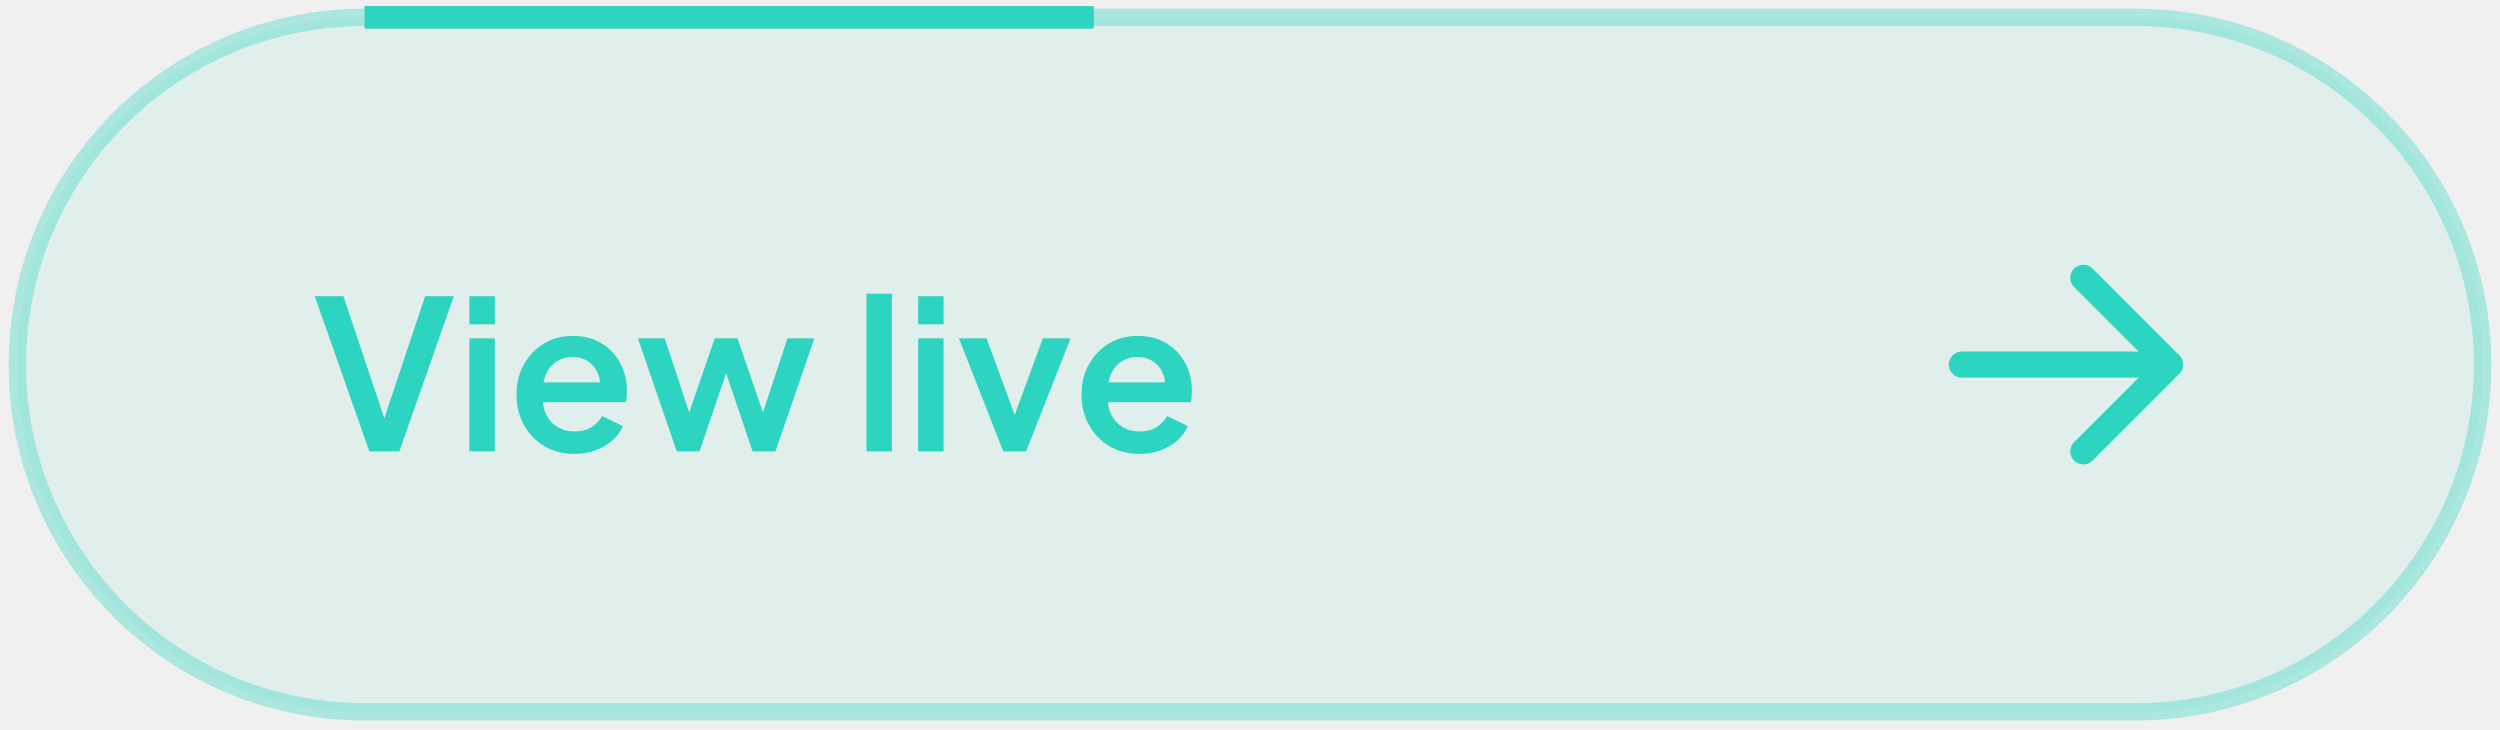
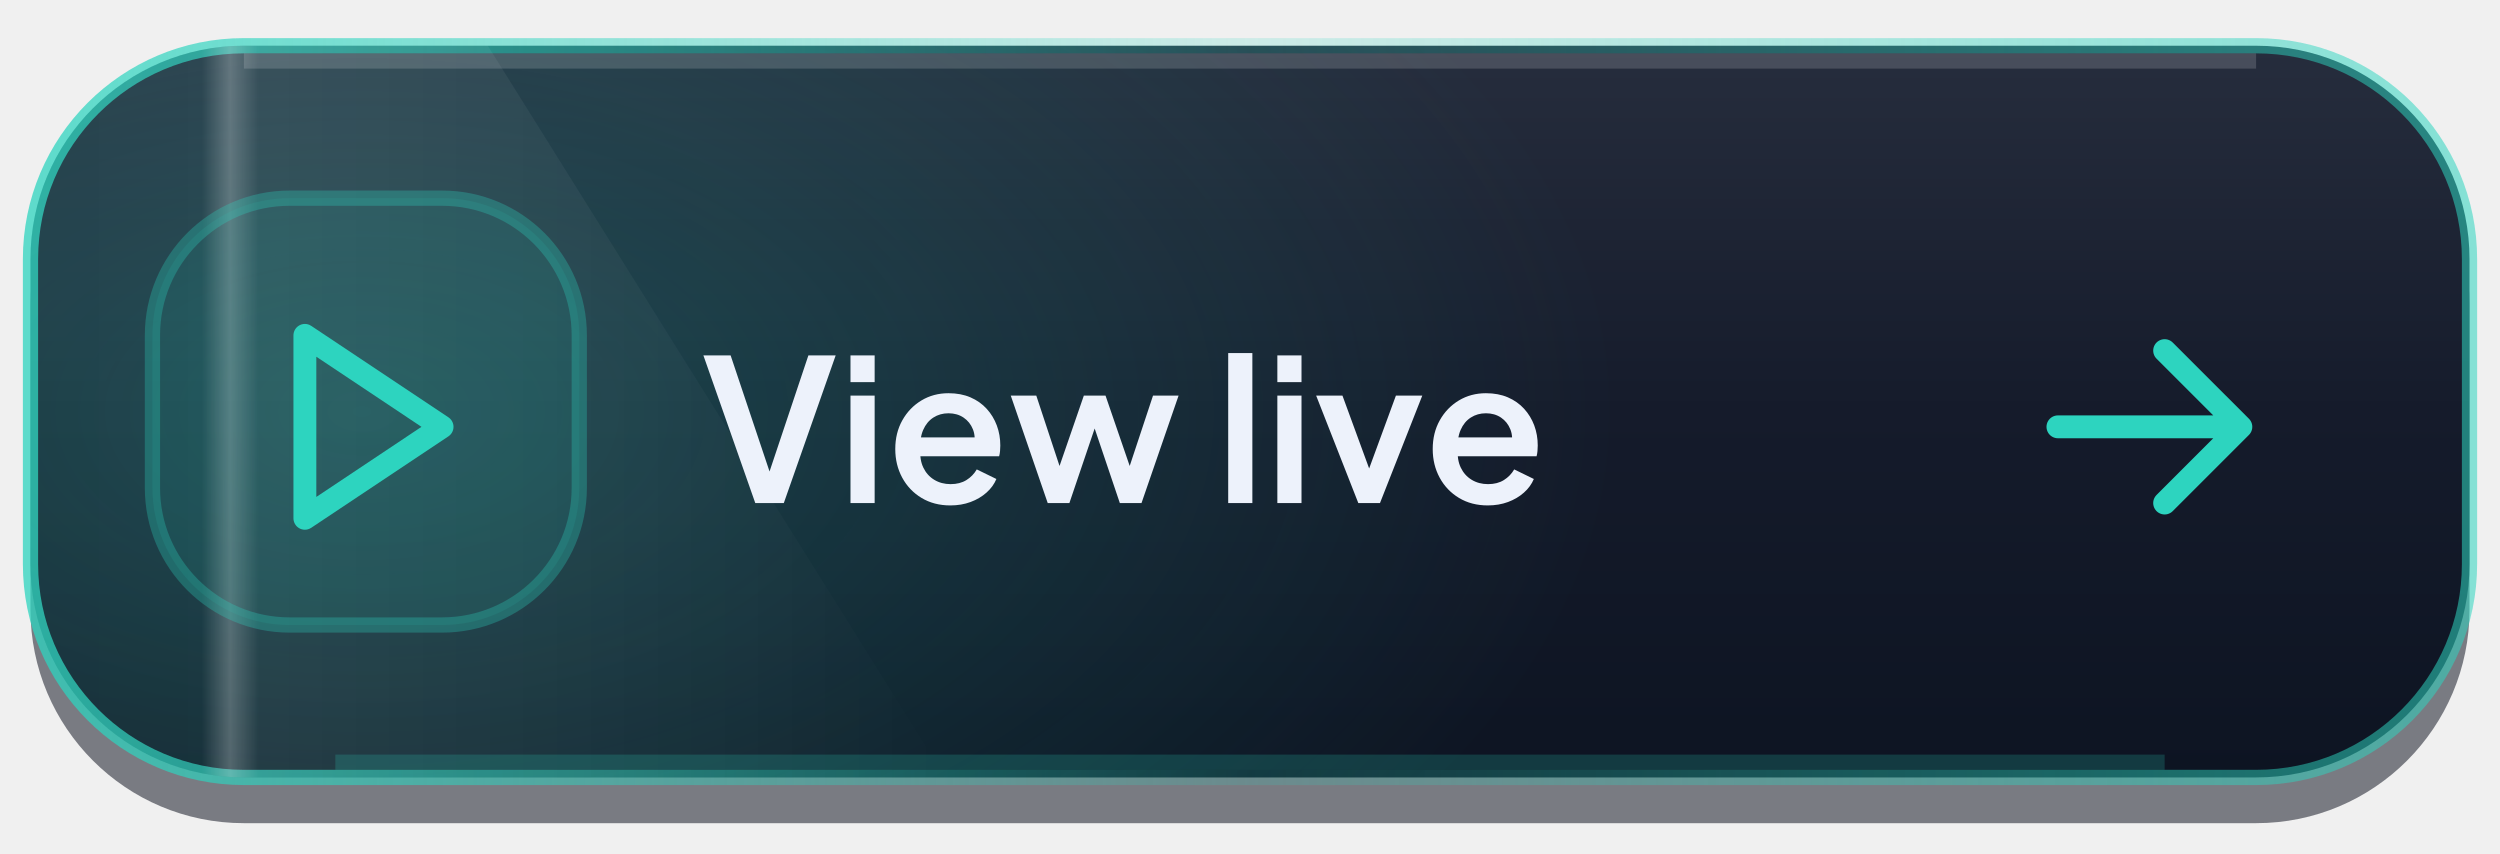
- <svg xmlns="http://www.w3.org/2000/svg" width="144" height="42" viewBox="0 0 144 42" role="img">
-   <style>@keyframes flow{to{stroke-dashoffset:-400}}@keyframes arrow{0%,60%,100%{transform:translateX(0)}75%{transform:translateX(3px)}}.edge{animation:flow 10s linear infinite}.arrow{animation:arrow 5s ease-in-out infinite}@media(prefers-reduced-motion:reduce){*{animation:none!important}}</style>
-   <rect x="1" y="1" width="142" height="40" rx="20" fill="#2DD4BF" fill-opacity=".08" stroke="#2DD4BF" stroke-opacity=".35" />
-   <rect class="edge" x="1" y="1" width="142" height="40" rx="20" fill="none" stroke="#2DD4BF" stroke-width="1.3" stroke-dasharray="42 358" />
-   <g fill="#2DD4BF" aria-label="View live">
-     <path d="M21.273 26.0 18.132 17.06H19.78L22.3 24.578H21.974L24.489 17.06H26.142L23.001 26.0ZM27.039 26.0V19.493H28.502V26.0ZM27.039 18.68V17.06H28.502V18.68ZM33.086 26.144Q32.096 26.144 31.343 25.691Q30.591 25.238 30.171 24.462Q29.751 23.687 29.751 22.73Q29.751 21.75 30.178 20.989Q30.605 20.228 31.333 19.788Q32.061 19.349 32.974 19.349Q33.723 19.349 34.303 19.599Q34.883 19.85 35.285 20.292Q35.688 20.733 35.9 21.302Q36.111 21.87 36.111 22.514Q36.111 22.679 36.095 22.852Q36.08 23.024 36.041 23.165H30.934V22.025H35.209L34.515 22.55Q34.63 21.98 34.451 21.533Q34.272 21.086 33.886 20.825Q33.499 20.564 32.974 20.564Q32.457 20.564 32.056 20.823Q31.654 21.083 31.441 21.57Q31.229 22.056 31.273 22.742Q31.221 23.375 31.448 23.851Q31.675 24.328 32.108 24.591Q32.541 24.854 33.1 24.854Q33.666 24.854 34.06 24.608Q34.453 24.362 34.686 23.963L35.874 24.544Q35.682 25.006 35.275 25.368Q34.867 25.73 34.31 25.937Q33.753 26.144 33.086 26.144ZM38.982 26.0 36.744 19.493H38.289L39.963 24.558L39.423 24.551L41.169 19.493H42.482L44.22 24.551L43.68 24.558L45.359 19.493H46.907L44.661 26.0H43.349L41.583 20.77H42.068L40.294 26.0ZM49.911 26.0V16.916H51.374V26.0ZM52.887 26.0V19.493H54.35V26.0ZM52.887 18.68V17.06H54.35V18.68ZM57.789 26.0 55.236 19.493H56.829L58.739 24.706H58.152L60.066 19.493H61.664L59.102 26.0ZM65.63 26.144Q64.639 26.144 63.887 25.691Q63.135 25.238 62.715 24.462Q62.295 23.687 62.295 22.73Q62.295 21.75 62.722 20.989Q63.149 20.228 63.877 19.788Q64.605 19.349 65.519 19.349Q66.267 19.349 66.847 19.599Q67.427 19.85 67.829 20.292Q68.232 20.733 68.444 21.302Q68.655 21.87 68.655 22.514Q68.655 22.679 68.639 22.852Q68.624 23.024 68.585 23.165H63.479V22.025H67.754L67.059 22.55Q67.175 21.98 66.995 21.533Q66.816 21.086 66.43 20.825Q66.044 20.564 65.519 20.564Q65.001 20.564 64.6 20.823Q64.199 21.083 63.986 21.57Q63.773 22.056 63.818 22.742Q63.765 23.375 63.992 23.851Q64.22 24.328 64.652 24.591Q65.085 24.854 65.645 24.854Q66.21 24.854 66.604 24.608Q66.998 24.362 67.23 23.963L68.418 24.544Q68.226 25.006 67.819 25.368Q67.412 25.73 66.854 25.937Q66.297 26.144 65.63 26.144Z" />
+ <svg xmlns="http://www.w3.org/2000/svg" width="164" height="56" viewBox="0 0 164 56" role="img">
+   <defs>
+     <linearGradient id="surface" x1="0" y1="0" x2="0" y2="1">
+       <stop stop-color="#262D3D" />
+       <stop offset=".5" stop-color="#151B2B" />
+       <stop offset="1" stop-color="#0D1422" />
+     </linearGradient>
+     <linearGradient id="edge">
+       <stop stop-color="#2DD4BF" stop-opacity=".75" />
+       <stop offset=".5" stop-color="#2DD4BF" stop-opacity=".18" />
+       <stop offset="1" stop-color="#2DD4BF" stop-opacity=".55" />
+     </linearGradient>
+     <radialGradient id="light">
+       <stop stop-color="#2DD4BF" stop-opacity=".24" />
+       <stop offset="1" stop-color="#2DD4BF" stop-opacity="0" />
+     </radialGradient>
+     <linearGradient id="sweep">
+       <stop stop-color="white" stop-opacity="0" />
+       <stop offset=".48" stop-color="white" stop-opacity=".03" />
+       <stop offset=".5" stop-color="white" stop-opacity=".28" />
+       <stop offset=".52" stop-color="white" stop-opacity=".08" />
+       <stop offset="1" stop-color="white" stop-opacity="0" />
+     </linearGradient>
+     <clipPath id="clip">
+       <rect x="2" y="3" width="160" height="48" rx="14" />
+     </clipPath>
+   </defs>
+   <style>@keyframes sweep{0%,12%{transform:translateX(-100px)}65%,100%{transform:translateX(264px)}}@keyframes halo{0%,100%{opacity:.45}40%{opacity:1}}@keyframes arrow{0%,35%,100%{transform:translateX(0);opacity:.7}50%{transform:translateX(3px);opacity:1}}.sweep{animation:sweep 7.2s cubic-bezier(.22,.61,.36,1) infinite}.halo{animation:halo 7.2s ease-in-out infinite}.arrow{animation:arrow 7.2s ease-in-out infinite}@media(prefers-reduced-motion:reduce){*{animation:none!important}}</style>
+   <rect x="2" y="6" width="160" height="48" rx="14" fill="#020714" fill-opacity=".5" />
+   <rect x="2" y="3" width="160" height="48" rx="14" fill="url(#surface)" stroke="url(#edge)" />
+   <g clip-path="url(#clip)">
+     <ellipse class="halo" cx="24" cy="27" rx="82" ry="48" fill="url(#light)" />
+     <g class="sweep">
+       <path d="M-32 3h64l30 48H-2z" fill="url(#sweep)" />
+     </g>
+     <path d="M16 4H148" stroke="white" stroke-opacity=".16" />
+     <path d="M22 50H142" stroke="#2DD4BF" stroke-opacity=".2" />
  </g>
-   <path class="arrow" d="M113 21h12m-5-5 5 5-5 5" fill="none" stroke="#2DD4BF" stroke-width="1.5" stroke-linecap="round" stroke-linejoin="round" />
+   <rect x="10" y="13" width="28" height="28" rx="9" fill="#2DD4BF" fill-opacity=".1" stroke="#2DD4BF" stroke-opacity=".3" />
+   <path d="M20 22l9 6-9 6z" fill="none" stroke="#2DD4BF" stroke-width="1.5" stroke-linejoin="round" stroke-linecap="round" />
+   <g aria-label="View live">
+     <path d="M49.546 33.0 46.143 23.315H47.929L50.659 31.459H50.305L53.03 23.315H54.82L51.418 33.0ZM55.792 33.0V25.951H57.377V33.0ZM55.792 25.07V23.315H57.377V25.07ZM62.343 33.156Q61.27 33.156 60.455 32.665Q59.64 32.175 59.185 31.334Q58.73 30.494 58.73 29.457Q58.73 28.396 59.193 27.572Q59.655 26.747 60.444 26.271Q61.233 25.795 62.222 25.795Q63.033 25.795 63.661 26.066Q64.289 26.337 64.726 26.816Q65.162 27.295 65.391 27.91Q65.62 28.526 65.62 29.224Q65.62 29.402 65.603 29.589Q65.586 29.776 65.544 29.929H60.012V28.694H64.644L63.891 29.262Q64.016 28.645 63.822 28.161Q63.628 27.677 63.21 27.394Q62.791 27.111 62.222 27.111Q61.662 27.111 61.227 27.392Q60.792 27.673 60.562 28.201Q60.331 28.728 60.38 29.471Q60.323 30.156 60.569 30.672Q60.815 31.188 61.284 31.473Q61.753 31.759 62.359 31.759Q62.971 31.759 63.398 31.492Q63.825 31.226 64.076 30.793L65.363 31.422Q65.155 31.923 64.714 32.315Q64.273 32.708 63.669 32.932Q63.066 33.156 62.343 33.156ZM68.73 33.0 66.306 25.951H67.98L69.793 31.438L69.208 31.43L71.1 25.951H72.522L74.405 31.43L73.82 31.438L75.638 25.951H77.315L74.883 33.0H73.461L71.548 27.334H72.073L70.152 33.0ZM80.57 33.0V23.159H82.155V33.0ZM83.794 33.0V25.951H85.379V33.0ZM83.794 25.07V23.315H85.379V25.07ZM89.105 33.0 86.339 25.951H88.065L90.133 31.598H89.498L91.572 25.951H93.302L90.527 33.0ZM97.599 33.156Q96.526 33.156 95.711 32.665Q94.896 32.175 94.441 31.334Q93.986 30.494 93.986 29.457Q93.986 28.396 94.449 27.572Q94.911 26.747 95.7 26.271Q96.489 25.795 97.478 25.795Q98.289 25.795 98.917 26.066Q99.545 26.337 99.982 26.816Q100.418 27.295 100.647 27.91Q100.876 28.526 100.876 29.224Q100.876 29.402 100.859 29.589Q100.842 29.776 100.8 29.929H95.268V28.694H99.9L99.147 29.262Q99.272 28.645 99.078 28.161Q98.884 27.677 98.466 27.394Q98.047 27.111 97.478 27.111Q96.918 27.111 96.483 27.392Q96.048 27.673 95.818 28.201Q95.587 28.728 95.636 29.471Q95.579 30.156 95.825 30.672Q96.071 31.188 96.54 31.473Q97.009 31.759 97.615 31.759Q98.228 31.759 98.654 31.492Q99.081 31.226 99.332 30.793L100.62 31.422Q100.412 31.923 99.97 32.315Q99.529 32.708 98.925 32.932Q98.322 33.156 97.599 33.156Z" fill="#EDF2FB" />
+   </g>
+   <path class="arrow" d="M135 28h12m-5-5 5 5-5 5" fill="none" stroke="#2DD4BF" stroke-width="1.5" stroke-linecap="round" stroke-linejoin="round" />
</svg>
